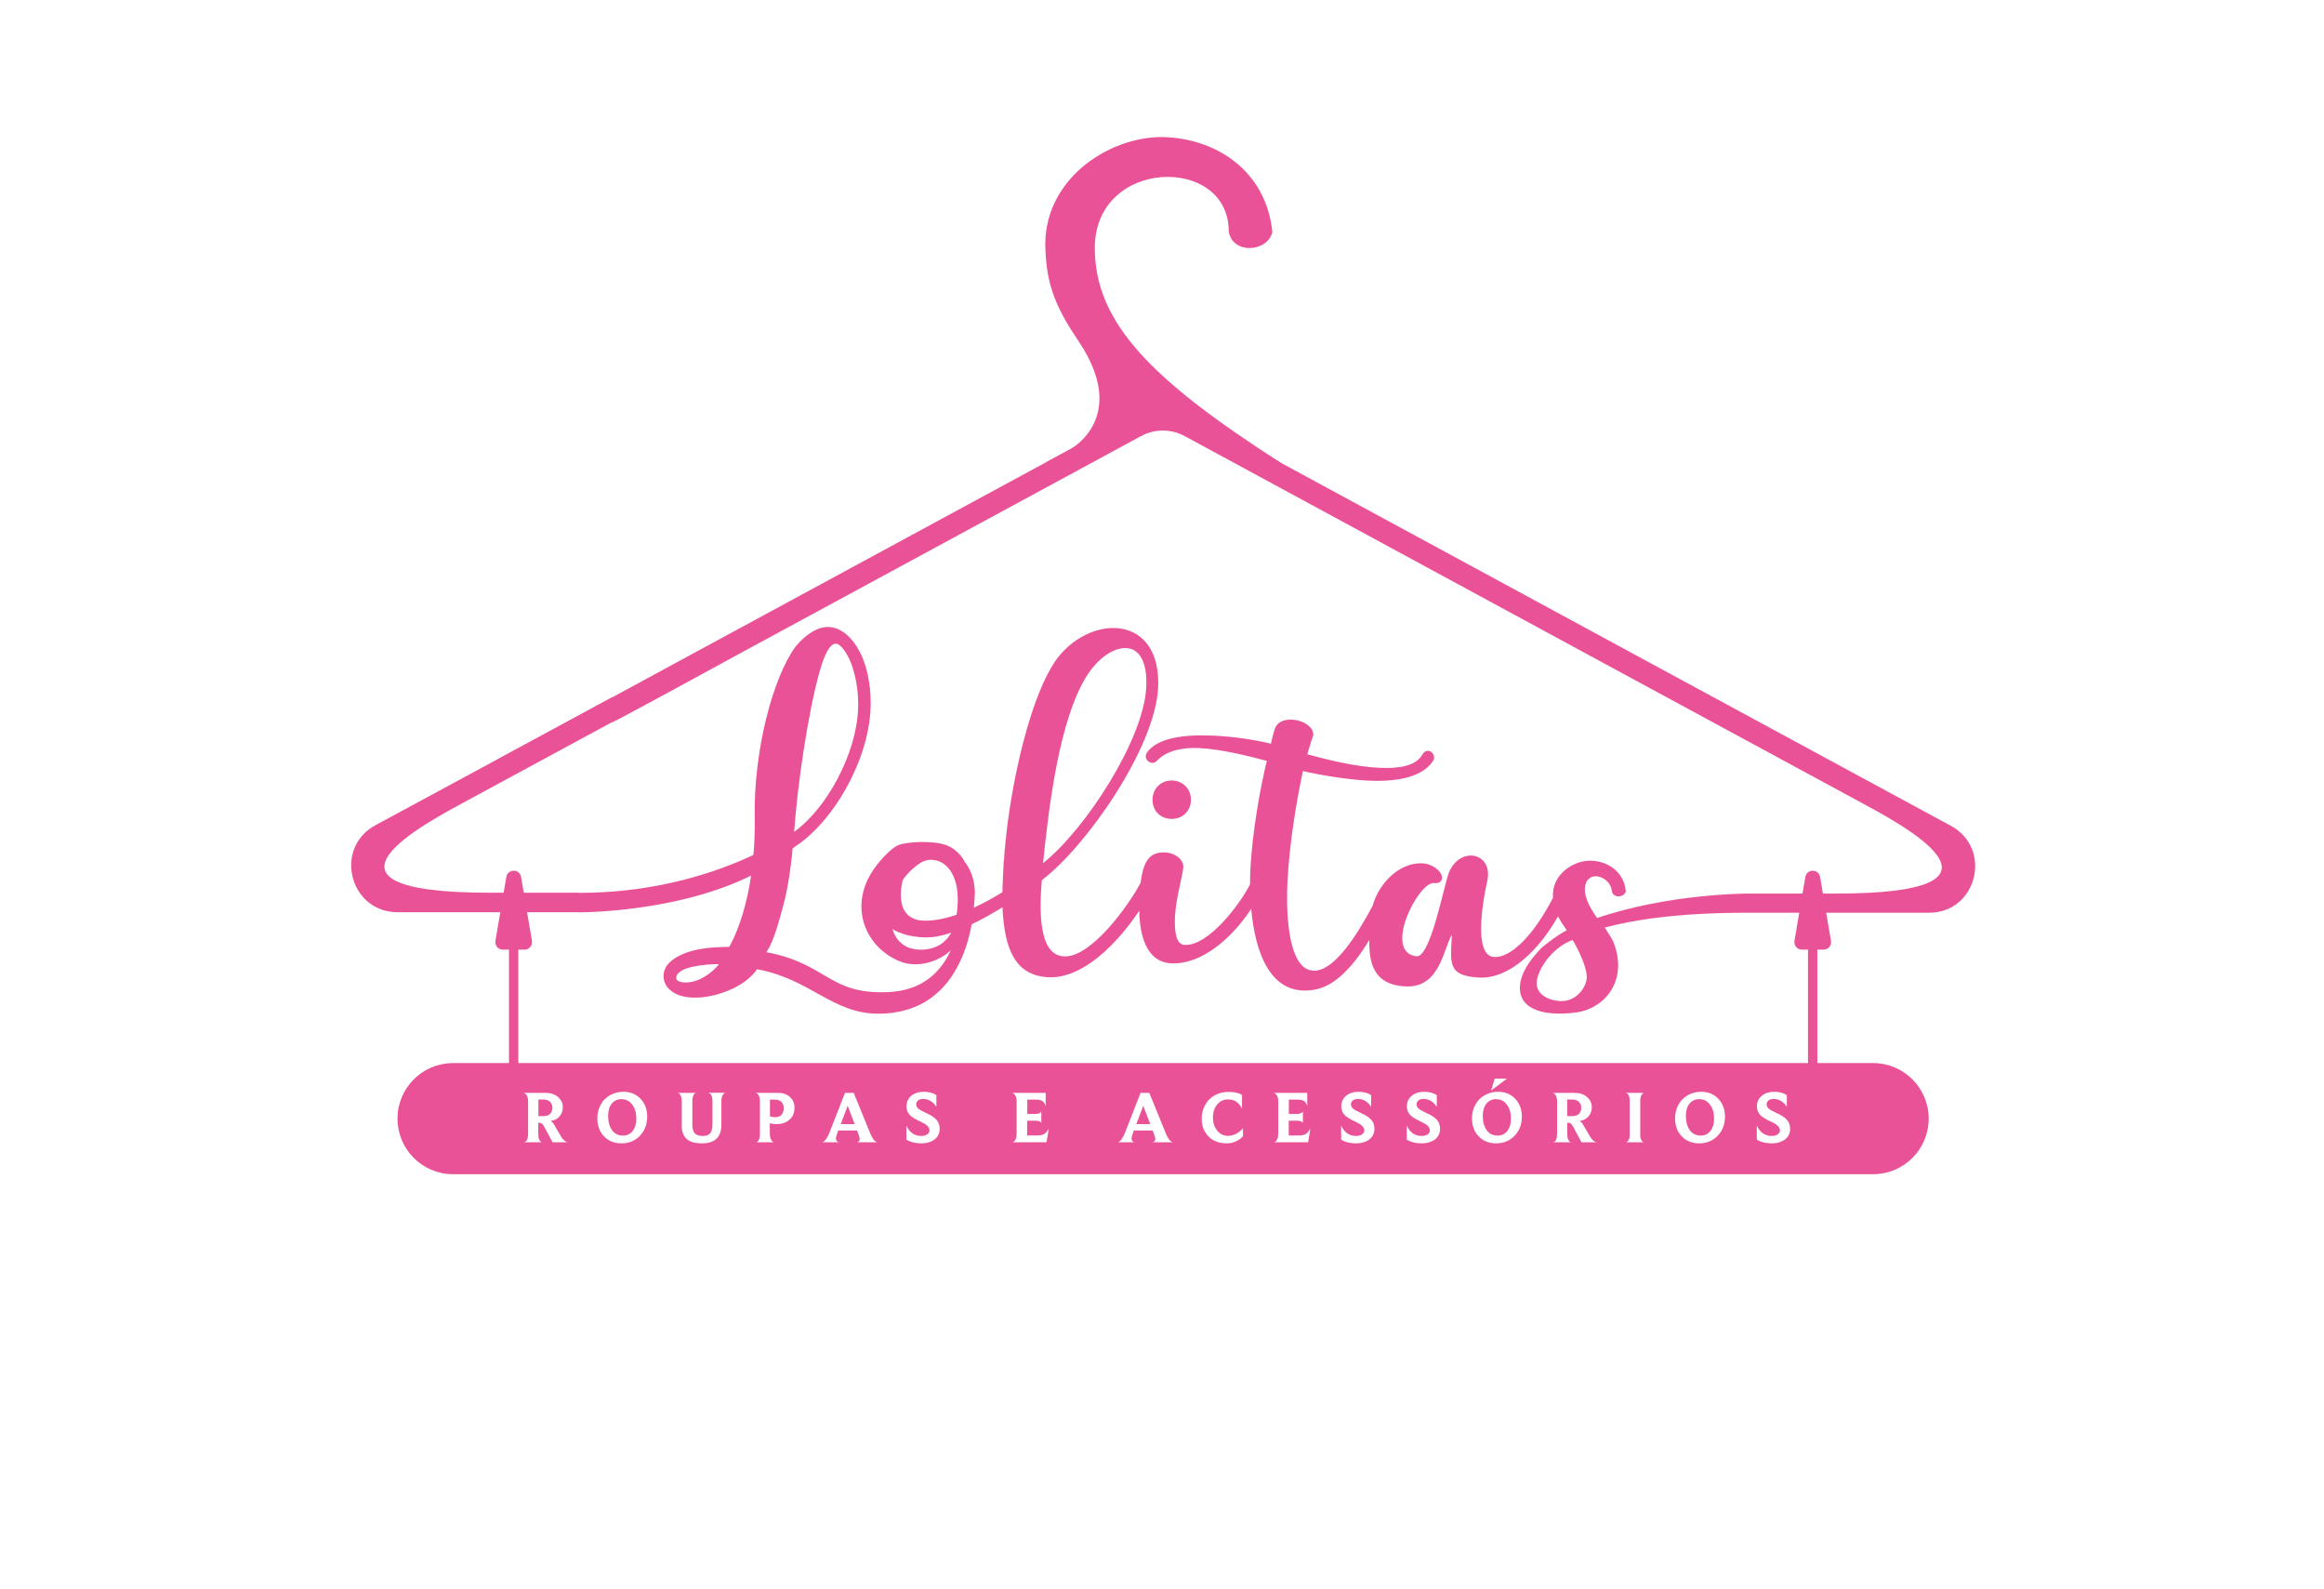
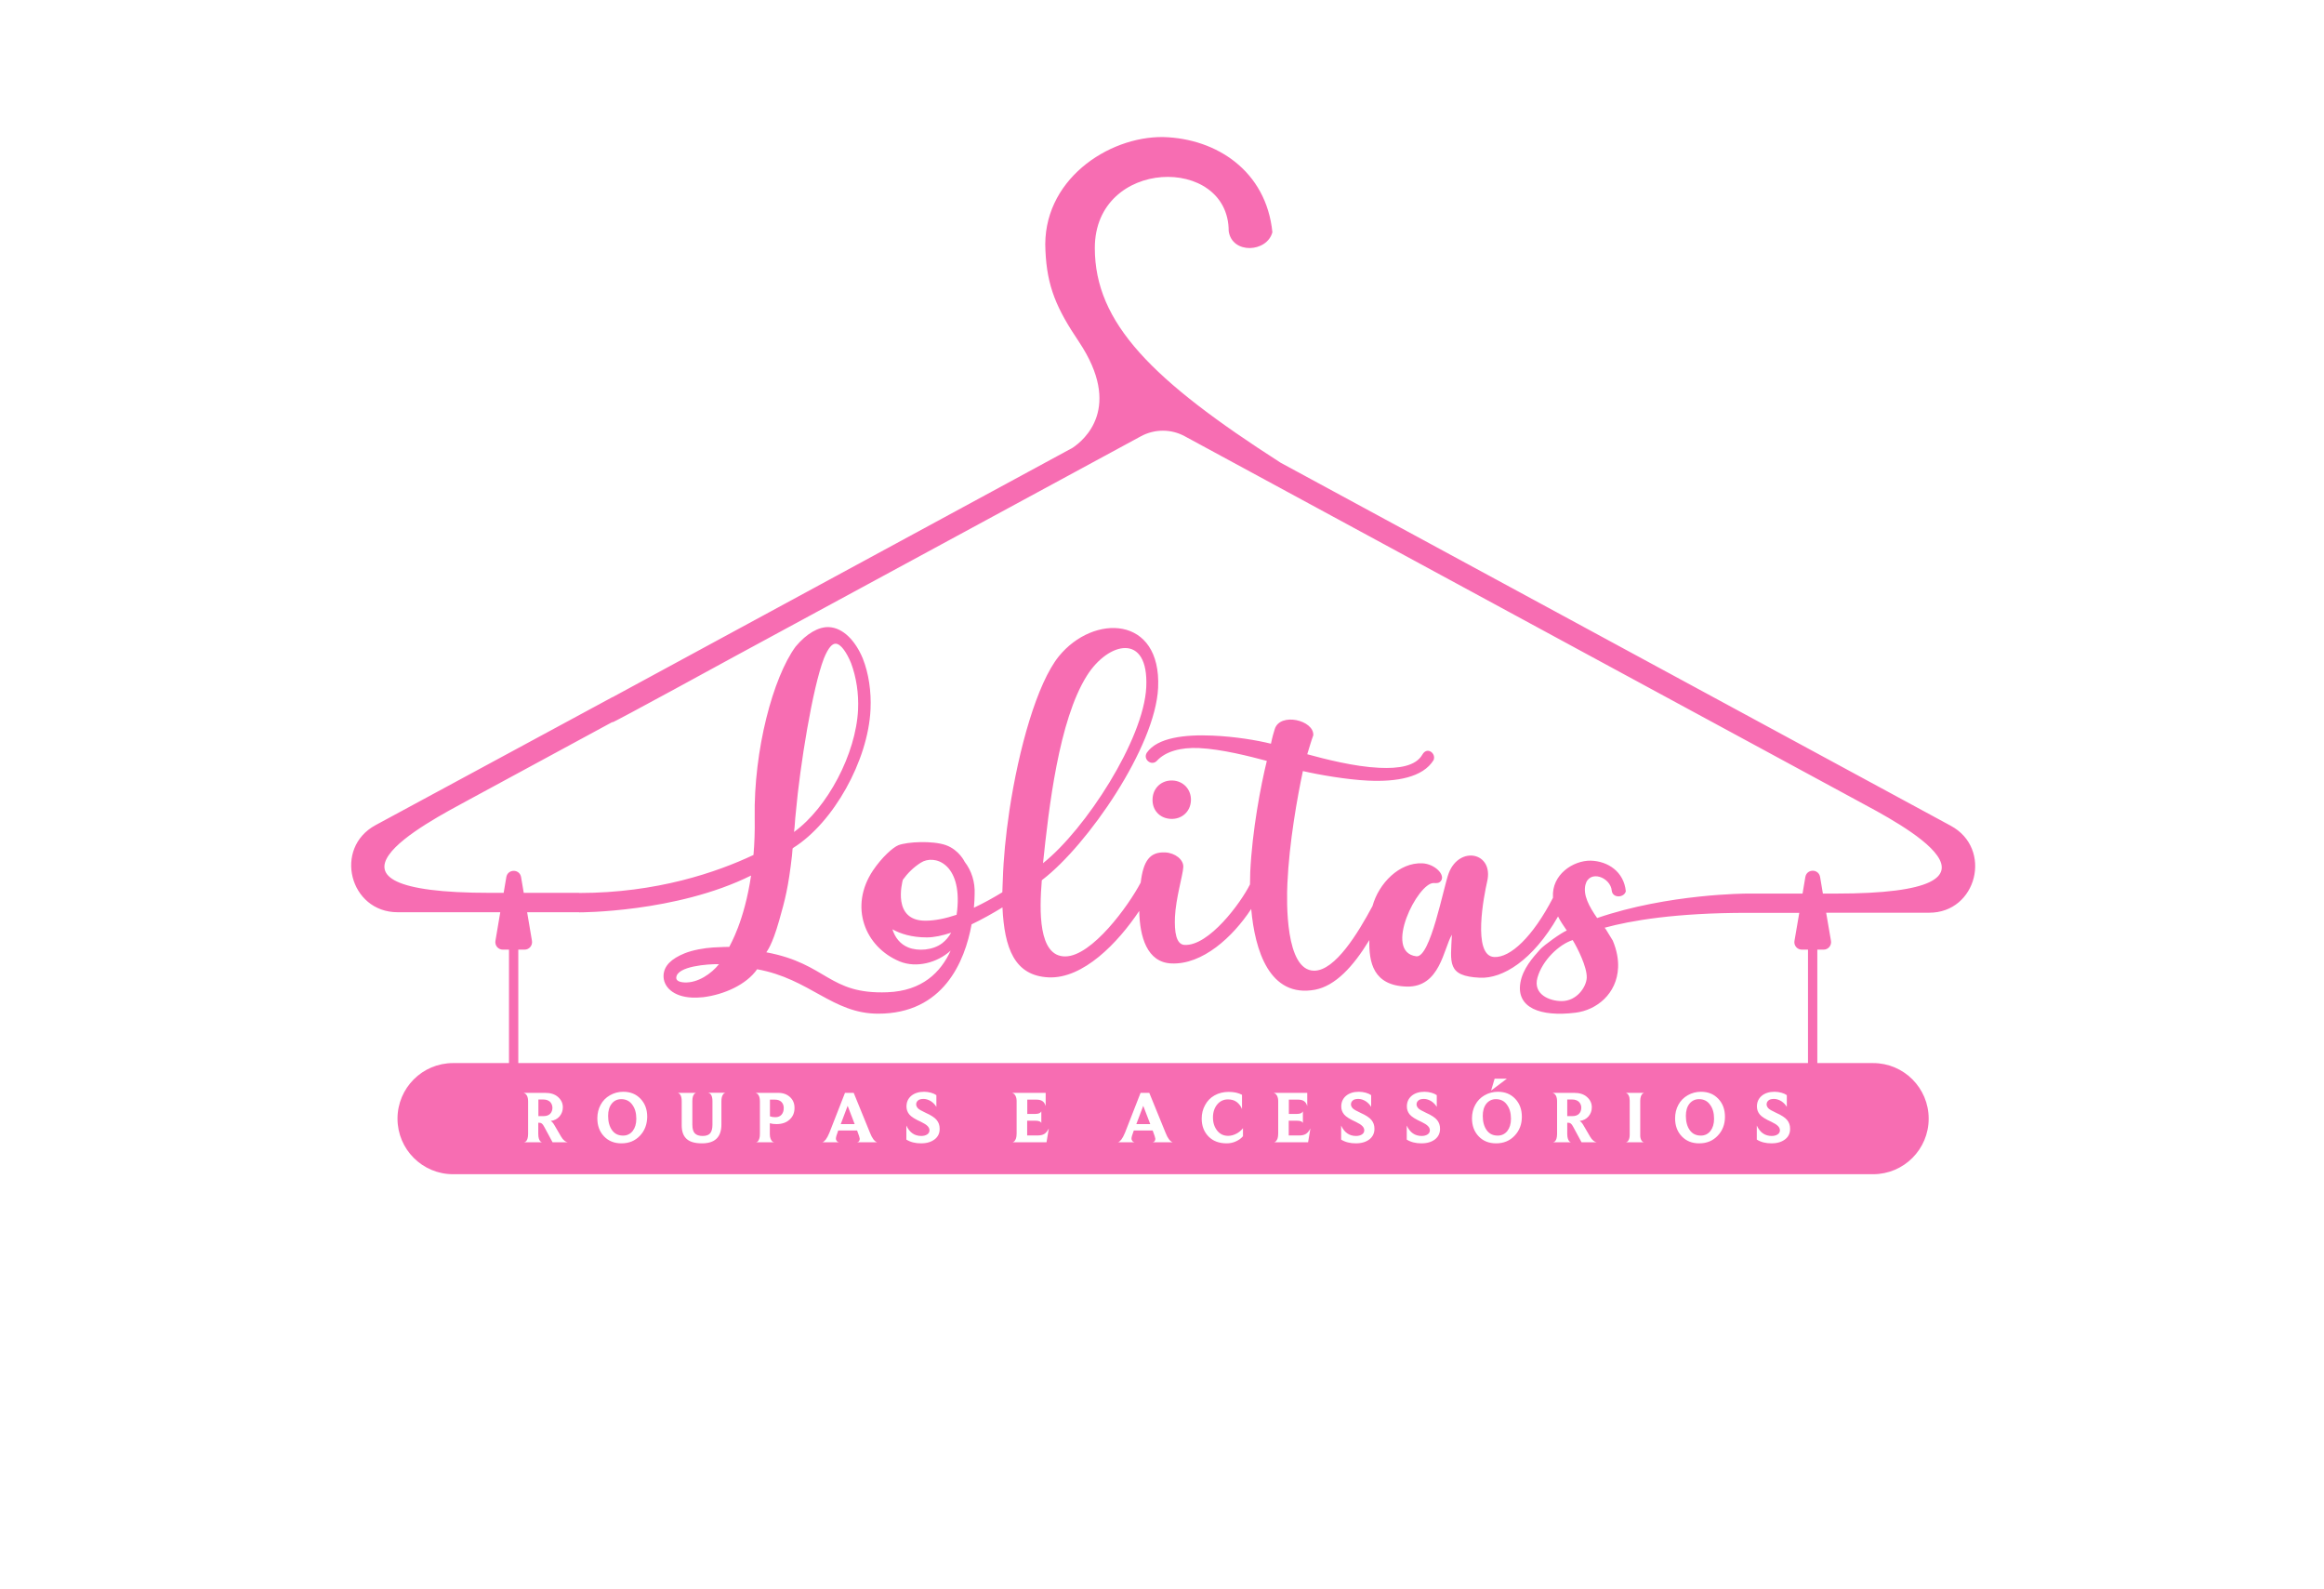
<svg xmlns="http://www.w3.org/2000/svg" version="1.1" id="Camada_1" x="0px" y="0px" viewBox="0 0 1920 1312" style="enable-background:new 0 0 1920 1312;" xml:space="preserve">
  <style type="text/css">
- 	.st0{fill:#EA5297;}
+ 	.st0{fill:#F76DB2;}
</style>
-   <g id="Lolitas_C">
-     <g>
-       <path class="st0" d="M640.2,908.3h-4.1v13.8c1.4,0.5,2.9,0.7,4.5,0.7c2.2,0,3.9-0.7,5.1-2.1c1.2-1.4,1.8-3.2,1.8-5.4    c0-2.1-0.6-3.8-1.9-5.1C644.3,908.9,642.5,908.3,640.2,908.3z" />
-       <path class="st0" d="M1304.4,910.1c-1.3-1.2-3.1-1.9-5.4-1.9h-4.2v13.7h4.3c2.3,0,4.1-0.6,5.4-1.9c1.3-1.3,1.9-3,1.9-5.1    C1306.4,913,1305.7,911.4,1304.4,910.1z" />
-       <polygon class="st0" points="694.6,928.5 706.1,928.5 700.3,913.4   " />
-       <path class="st0" d="M1235.9,907.9c-3.2,0-5.8,1.2-7.9,3.7c-2,2.5-3,5.9-3,10.1c0,4.9,1.1,8.9,3.3,11.9c2.2,3,5.2,4.4,9.1,4.4    c3.2,0,5.9-1.3,7.9-3.8c2-2.6,3-5.9,3-10.1c0-4.8-1.1-8.7-3.4-11.7C1242.8,909.4,1239.7,907.9,1235.9,907.9z" />
-       <path class="st0" d="M454.4,910.1c-1.3-1.2-3.1-1.9-5.4-1.9h-4.2v13.7h4.3c2.3,0,4.1-0.6,5.4-1.9c1.3-1.3,1.9-3,1.9-5.1    C456.3,913,455.7,911.4,454.4,910.1z" />
-       <polygon class="st0" points="938.8,928.5 950.3,928.5 944.5,913.4   " />
-       <path class="st0" d="M1547.5,878.1H374.3c-25.4,0-45.9,20.6-45.9,45.9l0,0c0,25.4,20.6,45.9,45.9,45.9h1173.2    c25.4,0,45.9-20.6,45.9-45.9l0,0C1593.4,898.7,1572.9,878.1,1547.5,878.1z M1234.8,891h10.1l-13,9.8L1234.8,891z M456.5,943.5    l-6.8-12.6c-0.7-1.4-1.4-2.3-2-2.8s-1.3-0.7-2.1-0.7h-0.9v9.3c0,1.6,0.2,2.8,0.5,3.8s0.7,1.7,1.2,2.2s0.9,0.7,1.4,0.8H433    c0.5-0.1,1.1-0.4,1.6-0.8c0.5-0.5,0.9-1.2,1.2-2.2c0.3-1,0.5-2.3,0.5-3.8v-26.9c0-3.9-1.2-6.3-3.7-7.1h17.9    c4.4,0,7.9,1.1,10.5,3.4c2.6,2.3,4,5.1,4,8.5c0,2.9-0.9,5.3-2.7,7.5c-1.8,2.1-4.2,3.4-7.3,3.8c1.1,0.7,2.1,1.8,3.1,3.6l5.5,9.4    c0.8,1.4,1.7,2.5,2.7,3.3s1.9,1.2,2.7,1.3H456.5z M528.7,938.1c-4,4.2-9,6.3-15.3,6.3c-5.9,0-10.7-1.9-14.4-5.8    c-3.7-3.9-5.5-8.8-5.5-14.9c0-4,0.9-7.8,2.7-11.1c1.8-3.4,4.4-6,7.7-7.9c3.3-1.9,7-2.9,11-2.9c5.9,0,10.6,1.9,14.3,5.8    c3.7,3.9,5.5,8.8,5.5,14.9C534.6,928.7,532.7,933.9,528.7,938.1z M596.9,904.8c-0.6,1.2-0.9,2.8-0.9,4.8v19.2    c0,10.4-5.3,15.6-16,15.6c-5.9,0-10.1-1.2-12.8-3.7s-4-6.2-4-11.2v-19.9c0-4-1.1-6.2-3.2-6.9h15.1c-0.5,0.1-1,0.4-1.4,0.8    c-0.5,0.5-0.9,1.2-1.2,2.1c-0.3,1-0.5,2.2-0.5,3.7V929c0,3.4,0.7,5.8,2.1,7.2c1.4,1.4,3.5,2.1,6.4,2.1c3,0,5.1-0.8,6.3-2.3    c1.2-1.6,1.8-3.9,1.8-7v-19.5c0-4-1.2-6.4-3.6-6.9h14.4C598.4,902.8,597.5,903.5,596.9,904.8z M652.3,924.8    c-2.7,2.5-6.3,3.7-10.8,3.7c-2,0-3.8-0.2-5.5-0.7v8.9c0,1.6,0.2,2.8,0.6,3.8c0.4,1,0.8,1.7,1.3,2.2s1.1,0.7,1.7,0.8h-15    c1-0.1,1.8-0.8,2.3-2c0.6-1.2,0.9-2.8,0.9-4.8v-27c0-1.9-0.3-3.5-0.9-4.7c-0.6-1.2-1.5-2-2.7-2.3H643c4,0,7.2,1.2,9.7,3.5    s3.7,5.3,3.7,8.9C656.4,919.1,655.1,922.3,652.3,924.8z M708.1,943.5c0.7-0.1,1.2-0.4,1.6-0.9c0.4-0.5,0.6-1.2,0.6-2    c0-0.6-0.7-2.9-2.2-6.8h-15.6c-1.3,3.5-1.9,5.6-1.9,6.5c0,1,0.3,1.7,0.8,2.3c0.5,0.5,1.1,0.8,1.7,0.9h-13.7    c0.8-0.1,1.7-0.9,2.8-2.2c1-1.3,2-3.2,3-5.6l12.9-33h7.2l13.5,33.1c1.7,4.4,3.7,7,5.8,7.7H708.1z M772.3,941    c-2.8,2.2-6.5,3.4-11.4,3.4c-4.7,0-8.7-1-12.1-3.1v-11.6c2.6,5.7,6.7,8.6,12.3,8.6c1.9,0,3.5-0.4,4.8-1.2s2-2,2-3.4    c0-1.3-0.5-2.5-1.6-3.6s-2.8-2.2-5.3-3.4c-4.9-2.2-8.1-4.2-9.7-6.1c-1.6-1.9-2.4-4.1-2.4-6.6c0-3.7,1.3-6.6,4-8.9    c2.7-2.2,6.2-3.3,10.6-3.3c2,0,3.8,0.3,5.7,0.8c1.8,0.5,3.3,1.2,4.4,2v9.7c-1.1-1.9-2.6-3.4-4.5-4.7c-2-1.2-4-1.9-6.1-1.9    c-2,0-3.6,0.4-4.6,1.3c-1,0.9-1.5,1.9-1.5,3.2c0,1.1,0.5,2.2,1.4,3.2s3.1,2.2,6.5,3.8c4.5,2,7.5,4,9.1,6s2.4,4.3,2.4,7    C776.4,935.8,775.1,938.8,772.3,941z M864.6,943.5h-28c0.5-0.1,1-0.4,1.5-0.9s0.9-1.3,1.3-2.3c0.3-1,0.5-2.4,0.5-4.1v-26.6    c0-1.8-0.3-3.3-1-4.6c-0.7-1.2-1.6-2-2.8-2.3h27.8v10.9c-0.6-2-1.5-3.3-2.7-4.1s-2.8-1.2-4.8-1.2h-7.7v11.8h6.7    c2.6,0,4.2-0.7,4.9-2.1v9.7c-0.1-0.5-0.5-1-1.3-1.4s-2-0.6-3.5-0.6h-6.9v12.2h8.3c2.6,0,4.5-0.4,5.9-1.3c1.3-0.8,2.6-2.3,3.7-4.5    L864.6,943.5z M952.3,943.5c0.7-0.1,1.2-0.4,1.6-0.9c0.4-0.5,0.6-1.2,0.6-2c0-0.6-0.7-2.9-2.2-6.8h-15.6c-1.3,3.5-1.9,5.6-1.9,6.5    c0,1,0.3,1.7,0.8,2.3c0.5,0.5,1.1,0.8,1.7,0.9h-13.7c0.8-0.1,1.7-0.9,2.8-2.2c1-1.3,2-3.2,3-5.6l12.9-33h7.2l13.5,33.1    c1.7,4.4,3.7,7,5.8,7.7H952.3z M1026.7,938.7c-1.4,1.7-3.3,3-5.7,4.1s-4.9,1.6-7.6,1.6c-6.3,0-11.3-1.9-15-5.7s-5.6-8.7-5.6-14.7    c0-4.1,0.9-7.8,2.8-11.2c1.8-3.4,4.4-6.1,7.8-8s7.3-2.9,11.7-2.9s8,0.8,11,2.4v11.8c-0.9-2.4-2.4-4.3-4.3-5.8    c-2-1.5-4.4-2.2-7.3-2.2c-3.6,0-6.6,1.4-8.9,4.2c-2.3,2.8-3.5,6.4-3.5,10.7c0,4.4,1.2,8,3.5,10.9s5.3,4.3,9.1,4.3    c2.2,0,4.4-0.6,6.6-1.7c2.2-1.1,4.1-2.7,5.6-4.6v6.8H1026.7z M1080.7,943.5h-28c0.5-0.1,1-0.4,1.5-0.9s0.9-1.3,1.3-2.3    c0.3-1,0.5-2.4,0.5-4.1v-26.6c0-1.8-0.3-3.3-1-4.6c-0.7-1.2-1.6-2-2.8-2.3h27.8v10.9c-0.6-2-1.5-3.3-2.7-4.1s-2.8-1.2-4.8-1.2    h-7.7v11.8h6.7c2.6,0,4.2-0.7,4.9-2.1v9.7c-0.1-0.5-0.5-1-1.3-1.4s-2-0.6-3.5-0.6h-6.9v12.2h8.3c2.6,0,4.5-0.4,5.9-1.3    c1.3-0.8,2.6-2.3,3.7-4.5L1080.7,943.5z M1131.5,941c-2.8,2.2-6.5,3.4-11.4,3.4c-4.7,0-8.7-1-12.1-3.1v-11.6    c2.6,5.7,6.7,8.6,12.3,8.6c1.9,0,3.5-0.4,4.8-1.2s2-2,2-3.4c0-1.3-0.5-2.5-1.6-3.6s-2.8-2.2-5.3-3.4c-4.9-2.2-8.1-4.2-9.7-6.1    c-1.6-1.9-2.4-4.1-2.4-6.6c0-3.7,1.3-6.6,4-8.9c2.7-2.2,6.2-3.3,10.6-3.3c2,0,3.8,0.3,5.7,0.8c1.8,0.5,3.3,1.2,4.4,2v9.7    c-1.1-1.9-2.6-3.4-4.5-4.7c-2-1.2-4-1.9-6.1-1.9c-2,0-3.6,0.4-4.6,1.3c-1,0.9-1.5,1.9-1.5,3.2c0,1.1,0.5,2.2,1.4,3.2    s3.1,2.2,6.5,3.8c4.5,2,7.5,4,9.1,6s2.4,4.3,2.4,7C1135.6,935.8,1134.2,938.8,1131.5,941z M1185.7,941c-2.8,2.2-6.5,3.4-11.4,3.4    c-4.7,0-8.7-1-12.1-3.1v-11.6c2.6,5.7,6.7,8.6,12.3,8.6c1.9,0,3.5-0.4,4.8-1.2s2-2,2-3.4c0-1.3-0.5-2.5-1.6-3.6s-2.8-2.2-5.3-3.4    c-4.9-2.2-8.1-4.2-9.7-6.1c-1.6-1.9-2.4-4.1-2.4-6.6c0-3.7,1.3-6.6,4-8.9c2.7-2.2,6.2-3.3,10.6-3.3c2,0,3.8,0.3,5.7,0.8    c1.8,0.5,3.3,1.2,4.4,2v9.7c-1.1-1.9-2.6-3.4-4.5-4.7c-2-1.2-4-1.9-6.1-1.9c-2,0-3.6,0.4-4.6,1.3c-1,0.9-1.5,1.9-1.5,3.2    c0,1.1,0.5,2.2,1.4,3.2s3.1,2.2,6.5,3.8c4.5,2,7.5,4,9.1,6s2.4,4.3,2.4,7C1189.8,935.8,1188.4,938.8,1185.7,941z M1251.3,938.1    c-4,4.2-9,6.3-15.3,6.3c-5.9,0-10.7-1.9-14.4-5.8c-3.7-3.9-5.5-8.8-5.5-14.9c0-4,0.9-7.8,2.7-11.1c1.8-3.4,4.4-6,7.7-7.9    c3.3-1.9,7-2.9,11-2.9c5.9,0,10.6,1.9,14.3,5.8c3.7,3.9,5.5,8.8,5.5,14.9C1257.3,928.7,1255.3,933.9,1251.3,938.1z M1306.6,943.5    l-6.8-12.6c-0.7-1.4-1.4-2.3-2-2.8s-1.3-0.7-2.1-0.7h-0.9v9.3c0,1.6,0.2,2.8,0.5,3.8s0.7,1.7,1.2,2.2s0.9,0.7,1.4,0.8h-14.8    c0.5-0.1,1.1-0.4,1.6-0.8c0.5-0.5,0.9-1.2,1.2-2.2c0.3-1,0.5-2.3,0.5-3.8v-26.9c0-3.9-1.2-6.3-3.7-7.1h17.9    c4.4,0,7.9,1.1,10.5,3.4c2.6,2.3,4,5.1,4,8.5c0,2.9-0.9,5.3-2.7,7.5c-1.8,2.1-4.2,3.4-7.3,3.8c1.1,0.7,2.1,1.8,3.1,3.6l5.5,9.4    c0.8,1.4,1.7,2.5,2.7,3.3s1.9,1.2,2.7,1.3H1306.6z M1355.9,941.6c0.6,1.1,1.3,1.8,2.3,1.9h-15c0.9-0.1,1.7-0.7,2.3-1.8    c0.6-1.1,0.9-2.6,0.9-4.5v-27.9c0-3.7-1.1-5.9-3.2-6.6h15.1c-0.5,0.1-1,0.4-1.5,0.9s-0.9,1.2-1.2,2.1c-0.3,1-0.5,2.2-0.5,3.6v27.9    C1355,939,1355.3,940.4,1355.9,941.6z M1419.1,938.1c-4,4.2-9,6.3-15.3,6.3c-5.9,0-10.7-1.9-14.4-5.8c-3.7-3.9-5.5-8.8-5.5-14.9    c0-4,0.9-7.8,2.7-11.1c1.8-3.4,4.4-6,7.7-7.9c3.3-1.9,7-2.9,11-2.9c5.9,0,10.6,1.9,14.3,5.8c3.7,3.9,5.5,8.8,5.5,14.9    C1425.1,928.7,1423.1,933.9,1419.1,938.1z M1474.9,941c-2.8,2.2-6.5,3.4-11.4,3.4c-4.7,0-8.7-1-12.1-3.1v-11.6    c2.6,5.7,6.7,8.6,12.3,8.6c1.9,0,3.5-0.4,4.8-1.2s2-2,2-3.4c0-1.3-0.5-2.5-1.6-3.6s-2.8-2.2-5.3-3.4c-4.9-2.2-8.1-4.2-9.7-6.1    c-1.6-1.9-2.4-4.1-2.4-6.6c0-3.7,1.3-6.6,4-8.9c2.7-2.2,6.2-3.3,10.6-3.3c2,0,3.8,0.3,5.7,0.8c1.8,0.5,3.3,1.2,4.4,2v9.7    c-1.1-1.9-2.6-3.4-4.5-4.7c-2-1.2-4-1.9-6.1-1.9c-2,0-3.6,0.4-4.6,1.3c-1,0.9-1.5,1.9-1.5,3.2c0,1.1,0.5,2.2,1.4,3.2    s3.1,2.2,6.5,3.8c4.5,2,7.5,4,9.1,6s2.4,4.3,2.4,7C1479,935.8,1477.7,938.8,1474.9,941z" />
-       <path class="st0" d="M513.3,907.9c-3.2,0-5.9,1.2-7.9,3.7s-3,5.9-3,10.1c0,4.9,1.1,8.9,3.3,11.9c2.2,3,5.2,4.4,9.1,4.4    c3.2,0,5.9-1.3,7.9-3.8c2-2.6,3-5.9,3-10.1c0-4.8-1.1-8.7-3.4-11.7C520.1,909.4,517.1,907.9,513.3,907.9z" />
-       <path class="st0" d="M1403.7,907.9c-3.2,0-5.8,1.2-7.9,3.7c-2,2.5-3,5.9-3,10.1c0,4.9,1.1,8.9,3.3,11.9c2.2,3,5.2,4.4,9.1,4.4    c3.2,0,5.9-1.3,7.9-3.8c2-2.6,3-5.9,3-10.1c0-4.8-1.1-8.7-3.4-11.7C1410.6,909.4,1407.5,907.9,1403.7,907.9z" />
-     </g>
+   <g>
+     <path class="st0" d="M640.2,908.3h-4.1v13.8c1.4,0.5,2.9,0.7,4.5,0.7c2.2,0,3.9-0.7,5.1-2.1c1.2-1.4,1.8-3.2,1.8-5.4   c0-2.1-0.6-3.8-1.9-5.1C644.3,908.9,642.5,908.3,640.2,908.3z" />
+     <path class="st0" d="M1304.4,910.1c-1.3-1.2-3.1-1.9-5.4-1.9h-4.2v13.7h4.3c2.3,0,4.1-0.6,5.4-1.9c1.3-1.3,1.9-3,1.9-5.1   C1306.4,913,1305.7,911.4,1304.4,910.1z" />
+     <polygon class="st0" points="694.6,928.5 706.1,928.5 700.3,913.4  " />
+     <path class="st0" d="M1235.9,907.9c-3.2,0-5.8,1.2-7.9,3.7c-2,2.5-3,5.9-3,10.1c0,4.9,1.1,8.9,3.3,11.9c2.2,3,5.2,4.4,9.1,4.4   c3.2,0,5.9-1.3,7.9-3.8c2-2.6,3-5.9,3-10.1c0-4.8-1.1-8.7-3.4-11.7C1242.8,909.4,1239.7,907.9,1235.9,907.9z" />
+     <path class="st0" d="M454.4,910.1c-1.3-1.2-3.1-1.9-5.4-1.9h-4.2v13.7h4.3c2.3,0,4.1-0.6,5.4-1.9c1.3-1.3,1.9-3,1.9-5.1   C456.3,913,455.7,911.4,454.4,910.1z" />
+     <polygon class="st0" points="938.8,928.5 950.3,928.5 944.5,913.4  " />
+     <path class="st0" d="M513.3,907.9c-3.2,0-5.9,1.2-7.9,3.7s-3,5.9-3,10.1c0,4.9,1.1,8.9,3.3,11.9s5.2,4.4,9.1,4.4   c3.2,0,5.9-1.3,7.9-3.8c2-2.6,3-5.9,3-10.1c0-4.8-1.1-8.7-3.4-11.7C520.1,909.4,517.1,907.9,513.3,907.9z" />
+     <path class="st0" d="M1403.7,907.9c-3.2,0-5.8,1.2-7.9,3.7c-2,2.5-3,5.9-3,10.1c0,4.9,1.1,8.9,3.3,11.9c2.2,3,5.2,4.4,9.1,4.4   c3.2,0,5.9-1.3,7.9-3.8c2-2.6,3-5.9,3-10.1c0-4.8-1.1-8.7-3.4-11.7C1410.6,909.4,1407.5,907.9,1403.7,907.9z" />
    <path class="st0" d="M967.3,676.4c9,0.4,16.2-5.9,16.6-15.1c0.4-9-6.1-16.2-15.1-16.6c-9.2-0.4-16.2,6.1-16.6,15.1   C951.7,669,958,676,967.3,676.4z" />
-     <path class="st0" d="M310.2,681.6L506,575.8v20.5l-119,64.4c-34.9,18.9-146.5,76.7,18.2,76.7h73.2c0,0,9.8,16.1,0,16.1H328.5   C288.8,753.5,275.3,700.5,310.2,681.6z" />
-     <path class="st0" d="M797.5,731.3c-4.6,2.3-2.9,4.3-2.9,4.3c0,24.4-5.1,81.8-61.4,83.9c-48.8,1.9-49.7-23.6-100.1-33   c0.4-0.8,4.6-5.1,10.6-26.2c5-17.5,7.6-27.5,10.6-53.6l0.5-6.1c33.4-20.5,62.5-72.2,64.4-114.8c0.7-14.7-1.5-29.7-6.4-42   c-6-14.5-16.2-25.4-28-25.9c-8.3-0.4-18.3,5.1-27.5,16.1c-18.7,25.5-34.7,85.6-33.8,141.3c1.1,69.9-19.8,104.3-21,106.8   c-0.3,0-7.1,0.1-13.3,0.5c-7.6,0.5-16.7,2.1-23.5,4.8c-11.1,4.5-17.1,10.3-17.5,18.2c-0.4,9.2,7.7,17.7,23.6,18.4   c2.8,0.1,5.9,0,9-0.3c17.4-2.1,36-10.5,44.7-23.1c43.7,7.9,62.2,36.7,100,36.7c73,0,79.7-79,79.7-99.6c0-1.1-0.1-2.1-0.1-3.1   C804.5,730.8,801.5,729.3,797.5,731.3z M657.5,670.9c3.4-38.3,13.8-102.9,23.2-127.1c3.7-9.1,7-12.3,9.8-12.1   c4.3,0.2,9.1,7.5,12.6,16c4.4,11.8,6.4,25.2,5.8,38.4c-1.7,36.7-25.4,81.2-52.9,101.1C656.8,681.3,656.6,678.7,657.5,670.9z    M565.6,811.5c-4.7-0.2-7-1.7-6.9-3.9c0.4-9.7,26.8-11.3,34.4-11.2h0.9C587.7,804.3,576.5,812,565.6,811.5z" />
-     <path class="st0" d="M656,687.2c0,0-67.8,50.3-177.5,50.3v16.1c0,0,115.5,0.5,176.4-52.9C688,668.6,656,687.2,656,687.2" />
-     <g>
-       <path class="st0" d="M904.5,204.8c0-74.5,110.6-76.9,110.6-13.9c2.8,19.3,31.7,17.7,36.1,0.9c-5.1-50.4-45.9-77.4-90.2-78.6    c-45.7-0.6-100.6,36-97.3,93.8c1.3,29.8,9.2,47.9,27.8,75.5c40.6,61-4.6,87.2-7.9,89l-0.2,0.1l0,0l0,0L864,382l34.8,0.1l25-27.7    h78.6l41.9,27.8l13.9,0.1C952,314.2,904.5,267,904.5,204.8z" />
-     </g>
-     <g>
-       <path class="st0" d="M828.4,730.1c0-1.2,0.1-2.4,0.1-3.6c-0.1,1.7-0.1,3.3-0.2,4.9C828.4,730.9,828.4,730.5,828.4,730.1z" />
-       <path class="st0" d="M1611.7,682.1l-259.1-140.3L1006,354l0,0c-0.9-0.6-1.8-1.1-2.7-1.7h-84.6L568.9,541.8l-158.7,86    c1.7,1.2,3.2,2.9,4.2,4.9c4.7,1.2,90.5-41.1,91.6-36.2c-0.3,1,101.3-54.6,101.3-54.6l335.2-181.6c11.4-6.2,25.1-6.2,36.4,0    l335.2,181.6l220.7,119.5c34.9,18.9,146.5,76.7-18.2,76.7h-73.2c0,0-65,0-123.9,20.2c-6.7-9.6-11.7-19-9.7-27.4    c3.2-12.9,20.9-6.4,21.8,5c0.9,6.2,10.2,5.7,11.6,0.3c-1.6-16.2-14.8-24.9-29-25.3c-14.7-0.2-32.3,11.6-31.2,30.1    c0,0.2,0,0.4,0,0.6c-16.8,32.4-35.2,49.5-48.5,48.9c-18.5-0.8-8.3-51.8-5.9-62.2c5.8-24.2-22.8-30.2-31.7-7.1    c-4.3,11.2-15.1,70.2-26.8,68.7c-27.8-3.5,1.4-61.1,14.4-60.5c2.6,0.1,4.3,0.2,5.8-1.6c4.2-4.8-4.6-14.2-15.2-14.7    c-19-0.9-36,16.5-41.2,35.3c-11.9,22.2-30.8,53.4-48.2,53.4c-23.9-0.1-22.8-57.2-22.1-72.1c1.5-33.8,8.2-71.2,12.8-92.8    c12.9,3,36.4,7.1,53.9,7.9c23.2,1.1,45.2-2.5,54.1-17c2.2-5.6-5.4-11.4-9.3-4.5c-5.4,9.5-19.5,11.7-35.6,10.9    c-20.6-0.9-45.2-7.3-59.5-11.2c2.2-7,2.8-9.6,5-15.7c0.6-12.5-27.4-19-31.8-5.2c-2.5,7.9-2.6,10.1-3.2,12.2    c-11.7-2.9-29.6-5.9-48.3-6.7c-23-1-45.6,1.7-54.2,14.1c-3.6,5.5,4,11.6,8.5,6.5c7-7.5,19.5-11,34.6-10.3    c18.9,0.9,42.1,6.9,56,10.6c-5,20.4-12.1,57.5-13.7,91.9c-0.1,3-0.2,6.4-0.2,10.1c-7.6,15.3-33.9,51-54,50    c-7.1-0.3-8.5-10.8-8-23.1c0.7-15.4,6.6-34.8,6.9-41.2c0.3-6.2-6.8-11.7-14.9-12.1c-12.8-0.6-18.1,6.9-20.3,24.9    c-10.1,19.3-40.4,60.9-62.3,61c-22.5,0.2-21.4-38.2-19.4-63c37.1-28,93.8-109.8,96.1-159c2.7-59.6-53.4-61.2-82.1-25.8    c-18,22.4-33.1,76.4-40.8,127.5v0.1c-3.4,23.8-4.8,43-5.4,56.7c0,1.2-0.1,2.4-0.1,3.6c0,0.4,0,0.8-0.1,1.2    c-0.4,11.8-0.1,18.2-0.1,18.2c1.6,33.4,9.8,56.4,38.1,57.7c28.6,1.3,57.2-28.4,74.9-54.9c0.4,21.4,6.4,42.5,26.5,43.4    c25.7,1.2,50.8-21.8,66-45c3,34,15,73.7,52.8,66.7c16.6-3.2,31.3-18.8,44.8-41c-0.4,18.3,3.1,37.6,30.8,38.4    c27.7,0.8,30.5-31.5,37.4-42.8c-1.1,23.4-4.2,34.2,23.1,35.5c18.7,0.9,43.7-14.1,64.6-50.6c1.7,3.5,4.1,7.1,7.2,11.6    c-4.2,1.6-18.9,12.1-22.1,15.7c-6,6.7-14.2,15.9-16.2,27.3c-3.6,20.7,16.2,28.5,45.4,24.9c17.6-2.1,34.4-15.7,35.3-37.3    c0.3-6.6-1-14.3-4.4-22.3l-5.7-9.3c-0.3-0.4-0.7-0.9-1-1.3c21.6-5.9,58.5-12.3,118-12.3h150.1C1633.2,754,1646.6,701,1611.7,682.1    z M897.9,558.2c17.6-28.1,51.2-36.1,49.1,9.3c-2,43.3-50.3,117.7-85.3,145.5C866.5,667.3,874.7,595.1,897.9,558.2z M1290.2,826.9    c-10.1,0-23.9-5.6-20-19.4c4.1-14.5,18-27.5,29.1-31c4,6.6,12,22.4,11.6,31.2C1310.5,815.3,1302.7,826.9,1290.2,826.9z" />
-       <path class="st0" d="M833.9,669.8C833.9,669.7,833.9,669.7,833.9,669.8c-3,20-4.9,39.6-5.4,56.7    C829.1,712.8,830.6,693.6,833.9,669.8z" />
-       <path class="st0" d="M797,711.8c0,0-4.5-9.8-15.5-13.8c-11.1-3.9-31.8-2.8-39.2,0c-4.6,1.8-13.7,10-21,20.8    c-20.1,29.9-6.8,63.4,22.1,75.3c18.4,7.5,43.5-3.2,51.2-21.8c1.3-3.3,2.5-6.7,2.5-10C809,744.7,806.9,724.5,797,711.8z     M790.8,751.8c-1.3,12.9-4.7,21.4-12.4,27.3c-7.7,5.9-20.1,6.7-28,3.5c-23.2-9.5-17.9-52.2,10.3-70    C771.8,705.4,794.8,713,790.8,751.8z" />
-     </g>
-     <path class="st0" d="M861.8,713.1c0,0-56.5,47.4-97.3,47.4c-28.7,0-18.5-34-18.5-34l-23.2,27.1c0,0,10,20.7,42.9,20.7   s90.2-43.4,95-47.2C865.5,723.2,861.8,713.1,861.8,713.1z" />
-     <path class="st0" d="M418.3,724.4l-9,52.8c-0.6,3.8,2.3,7.2,6.1,7.2h9h9c3.8,0,6.7-3.4,6.1-7.2l-9-52.8   C429.3,717.5,419.5,717.5,418.3,724.4z" />
-     <rect x="420.5" y="774.2" class="st0" width="7.7" height="107.7" />
-     <path class="st0" d="M1503.7,724.4l9,52.8c0.6,3.8-2.3,7.2-6.1,7.2h-9h-9c-3.8,0-6.7-3.4-6.1-7.2l9-52.8   C1492.7,717.5,1502.5,717.5,1503.7,724.4z" />
-     <rect x="1493.7" y="774.2" class="st0" width="7.7" height="107.7" />
+     <path class="st0" d="M1611.7,682.1l-259.1-140.3L1058,382.2C952,314.2,904.5,267,904.5,204.8c0-74.5,110.6-76.9,110.6-13.9   c2.8,19.3,31.7,17.7,36.1,0.9c-5.1-50.4-45.9-77.4-90.2-78.6c-45.7-0.6-100.6,36-97.3,93.8c1.3,29.8,9.2,47.9,27.8,75.5   c36,54.1,4.5,80.8-5.4,87.4L568.9,541.8L506,575.9v-0.1L310.2,681.6c-34.9,18.9-21.4,71.9,18.3,71.9h84.8l-4,23.7   c-0.6,3.8,2.3,7.2,6.1,7.2h5.1v93.7h-46.2c-25.4,0-45.9,20.6-45.9,45.9c0,25.4,20.6,45.9,45.9,45.9h1173.2   c25.4,0,45.9-20.6,45.9-45.9c0-25.3-20.5-45.9-45.9-45.9h-46.1v-93.7h5.2c3.8,0,6.7-3.4,6.1-7.2l-4-23.3h85.1   C1633.2,754,1646.6,701,1611.7,682.1z M456.5,943.5l-6.8-12.6c-0.7-1.4-1.4-2.3-2-2.8c-0.6-0.5-1.3-0.7-2.1-0.7h-0.9v9.3   c0,1.6,0.2,2.8,0.5,3.8s0.7,1.7,1.2,2.2s0.9,0.7,1.4,0.8H433c0.5-0.1,1.1-0.4,1.6-0.8c0.5-0.5,0.9-1.2,1.2-2.2   c0.3-1,0.5-2.3,0.5-3.8v-26.9c0-3.9-1.2-6.3-3.7-7.1h17.9c4.4,0,7.9,1.1,10.5,3.4c2.6,2.3,4,5.1,4,8.5c0,2.9-0.9,5.3-2.7,7.5   c-1.8,2.1-4.2,3.4-7.3,3.8c1.1,0.7,2.1,1.8,3.1,3.6l5.5,9.4c0.8,1.4,1.7,2.5,2.7,3.3s1.9,1.2,2.7,1.3H456.5z M528.7,938.1   c-4,4.2-9,6.3-15.3,6.3c-5.9,0-10.7-1.9-14.4-5.8c-3.7-3.9-5.5-8.8-5.5-14.9c0-4,0.9-7.8,2.7-11.1c1.8-3.4,4.4-6,7.7-7.9   c3.3-1.9,7-2.9,11-2.9c5.9,0,10.6,1.9,14.3,5.8c3.7,3.9,5.5,8.8,5.5,14.9C534.6,928.7,532.7,933.9,528.7,938.1z M596.9,904.8   c-0.6,1.2-0.9,2.8-0.9,4.8v19.2c0,10.4-5.3,15.6-16,15.6c-5.9,0-10.1-1.2-12.8-3.7s-4-6.2-4-11.2v-19.9c0-4-1.1-6.2-3.2-6.9h15.1   c-0.5,0.1-1,0.4-1.4,0.8c-0.5,0.5-0.9,1.2-1.2,2.1c-0.3,1-0.5,2.2-0.5,3.7V929c0,3.4,0.7,5.8,2.1,7.2c1.4,1.4,3.5,2.1,6.4,2.1   c3,0,5.1-0.8,6.3-2.3c1.2-1.6,1.8-3.9,1.8-7v-19.5c0-4-1.2-6.4-3.6-6.9h14.4C598.4,902.8,597.5,903.5,596.9,904.8z M652.3,924.8   c-2.7,2.5-6.3,3.7-10.8,3.7c-2,0-3.8-0.2-5.5-0.7v8.9c0,1.6,0.2,2.8,0.6,3.8c0.4,1,0.8,1.7,1.3,2.2s1.1,0.7,1.7,0.8h-15   c1-0.1,1.8-0.8,2.3-2c0.6-1.2,0.9-2.8,0.9-4.8v-27c0-1.9-0.3-3.5-0.9-4.7c-0.6-1.2-1.5-2-2.7-2.3H643c4,0,7.2,1.2,9.7,3.5   s3.7,5.3,3.7,8.9C656.4,919.1,655.1,922.3,652.3,924.8z M708.1,943.5c0.7-0.1,1.2-0.4,1.6-0.9c0.4-0.5,0.6-1.2,0.6-2   c0-0.6-0.7-2.9-2.2-6.8h-15.6c-1.3,3.5-1.9,5.6-1.9,6.5c0,1,0.3,1.7,0.8,2.3c0.5,0.5,1.1,0.8,1.7,0.9h-13.7   c0.8-0.1,1.7-0.9,2.8-2.2c1-1.3,2-3.2,3-5.6l12.9-33h7.2l13.5,33.1c1.7,4.4,3.7,7,5.8,7.7H708.1z M772.3,941   c-2.8,2.2-6.5,3.4-11.4,3.4c-4.7,0-8.7-1-12.1-3.1v-11.6c2.6,5.7,6.7,8.6,12.3,8.6c1.9,0,3.5-0.4,4.8-1.2s2-2,2-3.4   c0-1.3-0.5-2.5-1.6-3.6s-2.8-2.2-5.3-3.4c-4.9-2.2-8.1-4.2-9.7-6.1c-1.6-1.9-2.4-4.1-2.4-6.6c0-3.7,1.3-6.6,4-8.9   c2.7-2.2,6.2-3.3,10.6-3.3c2,0,3.8,0.3,5.7,0.8c1.8,0.5,3.3,1.2,4.4,2v9.7c-1.1-1.9-2.6-3.4-4.5-4.7c-2-1.2-4-1.9-6.1-1.9   c-2,0-3.6,0.4-4.6,1.3c-1,0.9-1.5,1.9-1.5,3.2c0,1.1,0.5,2.2,1.4,3.2s3.1,2.2,6.5,3.8c4.5,2,7.5,4,9.1,6s2.4,4.3,2.4,7   C776.4,935.8,775.1,938.8,772.3,941z M864.6,943.5h-28c0.5-0.1,1-0.4,1.5-0.9s0.9-1.3,1.3-2.3c0.3-1,0.5-2.4,0.5-4.1v-26.6   c0-1.8-0.3-3.3-1-4.6c-0.7-1.2-1.6-2-2.8-2.3h27.8v10.9c-0.6-2-1.5-3.3-2.7-4.1s-2.8-1.2-4.8-1.2h-7.7v11.8h6.7   c2.6,0,4.2-0.7,4.9-2.1v9.7c-0.1-0.5-0.5-1-1.3-1.4s-2-0.6-3.5-0.6h-6.9v12.2h8.3c2.6,0,4.5-0.4,5.9-1.3c1.3-0.8,2.6-2.3,3.7-4.5   L864.6,943.5z M952.3,943.5c0.7-0.1,1.2-0.4,1.6-0.9c0.4-0.5,0.6-1.2,0.6-2c0-0.6-0.7-2.9-2.2-6.8h-15.6c-1.3,3.5-1.9,5.6-1.9,6.5   c0,1,0.3,1.7,0.8,2.3c0.5,0.5,1.1,0.8,1.7,0.9h-13.7c0.8-0.1,1.7-0.9,2.8-2.2c1-1.3,2-3.2,3-5.6l12.9-33h7.2l13.5,33.1   c1.7,4.4,3.7,7,5.8,7.7H952.3z M1026.9,938.7h-0.2v0c-1.4,1.7-3.3,3-5.7,4.1s-4.9,1.6-7.6,1.6c-6.3,0-11.3-1.9-15-5.7   s-5.6-8.7-5.6-14.7c0-4.1,0.9-7.8,2.8-11.2c1.8-3.4,4.4-6.1,7.8-8s7.3-2.9,11.7-2.9s8,0.8,11,2.4v11.8c-0.9-2.4-2.4-4.3-4.3-5.8   c-2-1.5-4.4-2.2-7.3-2.2c-3.6,0-6.6,1.4-8.9,4.2c-2.3,2.8-3.5,6.4-3.5,10.7c0,4.4,1.2,8,3.5,10.9s5.3,4.3,9.1,4.3   c2.2,0,4.4-0.6,6.6-1.7c2.2-1.1,4.1-2.7,5.6-4.6V938.7z M1080.7,943.5h-28c0.5-0.1,1-0.4,1.5-0.9s0.9-1.3,1.3-2.3   c0.3-1,0.5-2.4,0.5-4.1v-26.6c0-1.8-0.3-3.3-1-4.6c-0.7-1.2-1.6-2-2.8-2.3h27.8v10.9c-0.6-2-1.5-3.3-2.7-4.1s-2.8-1.2-4.8-1.2h-7.7   v11.8h6.7c2.6,0,4.2-0.7,4.9-2.1v9.7c-0.1-0.5-0.5-1-1.3-1.4s-2-0.6-3.5-0.6h-6.9v12.2h8.3c2.6,0,4.5-0.4,5.9-1.3   c1.3-0.8,2.6-2.3,3.7-4.5L1080.7,943.5z M1131.5,941c-2.8,2.2-6.5,3.4-11.4,3.4c-4.7,0-8.7-1-12.1-3.1v-11.6   c2.6,5.7,6.7,8.6,12.3,8.6c1.9,0,3.5-0.4,4.8-1.2s2-2,2-3.4c0-1.3-0.5-2.5-1.6-3.6s-2.8-2.2-5.3-3.4c-4.9-2.2-8.1-4.2-9.7-6.1   c-1.6-1.9-2.4-4.1-2.4-6.6c0-3.7,1.3-6.6,4-8.9c2.7-2.2,6.2-3.3,10.6-3.3c2,0,3.8,0.3,5.7,0.8c1.8,0.5,3.3,1.2,4.4,2v9.7   c-1.1-1.9-2.6-3.4-4.5-4.7c-2-1.2-4-1.9-6.1-1.9c-2,0-3.6,0.4-4.6,1.3c-1,0.9-1.5,1.9-1.5,3.2c0,1.1,0.5,2.2,1.4,3.2   s3.1,2.2,6.5,3.8c4.5,2,7.5,4,9.1,6s2.4,4.3,2.4,7C1135.6,935.8,1134.2,938.8,1131.5,941z M1185.7,941c-2.8,2.2-6.5,3.4-11.4,3.4   c-4.7,0-8.7-1-12.1-3.1v-11.6c2.6,5.7,6.7,8.6,12.3,8.6c1.9,0,3.5-0.4,4.8-1.2s2-2,2-3.4c0-1.3-0.5-2.5-1.6-3.6s-2.8-2.2-5.3-3.4   c-4.9-2.2-8.1-4.2-9.7-6.1c-1.6-1.9-2.4-4.1-2.4-6.6c0-3.7,1.3-6.6,4-8.9c2.7-2.2,6.2-3.3,10.6-3.3c2,0,3.8,0.3,5.7,0.8   c1.8,0.5,3.3,1.2,4.4,2v9.7c-1.1-1.9-2.6-3.4-4.5-4.7c-2-1.2-4-1.9-6.1-1.9c-2,0-3.6,0.4-4.6,1.3c-1,0.9-1.5,1.9-1.5,3.2   c0,1.1,0.5,2.2,1.4,3.2s3.1,2.2,6.5,3.8c4.5,2,7.5,4,9.1,6s2.4,4.3,2.4,7C1189.8,935.8,1188.4,938.8,1185.7,941z M1251.3,938.1   c-4,4.2-9,6.3-15.3,6.3c-5.9,0-10.7-1.9-14.4-5.8c-3.7-3.9-5.5-8.8-5.5-14.9c0-4,0.9-7.8,2.7-11.1c1.8-3.4,4.4-6,7.7-7.9   c3.3-1.9,7-2.9,11-2.9c5.9,0,10.6,1.9,14.3,5.8c3.7,3.9,5.5,8.8,5.5,14.9C1257.3,928.7,1255.3,933.9,1251.3,938.1z M1231.9,900.8   l2.9-9.8h10.1L1231.9,900.8z M1306.6,943.5l-6.8-12.6c-0.7-1.4-1.4-2.3-2-2.8s-1.3-0.7-2.1-0.7h-0.9v9.3c0,1.6,0.2,2.8,0.5,3.8   s0.7,1.7,1.2,2.2s0.9,0.7,1.4,0.8h-14.8c0.5-0.1,1.1-0.4,1.6-0.8c0.5-0.5,0.9-1.2,1.2-2.2c0.3-1,0.5-2.3,0.5-3.8v-26.9   c0-3.9-1.2-6.3-3.7-7.1h17.9c4.4,0,7.9,1.1,10.5,3.4c2.6,2.3,4,5.1,4,8.5c0,2.9-0.9,5.3-2.7,7.5c-1.8,2.1-4.2,3.4-7.3,3.8   c1.1,0.7,2.1,1.8,3.1,3.6l5.5,9.4c0.8,1.4,1.7,2.5,2.7,3.3s1.9,1.2,2.7,1.3H1306.6z M1355.9,941.6c0.6,1.1,1.3,1.8,2.3,1.9h-15   c0.9-0.1,1.7-0.7,2.3-1.8c0.6-1.1,0.9-2.6,0.9-4.5v-27.9c0-3.7-1.1-5.9-3.2-6.6h15.1c-0.5,0.1-1,0.4-1.5,0.9s-0.9,1.2-1.2,2.1   c-0.3,1-0.5,2.2-0.5,3.6v27.9C1355,939,1355.3,940.4,1355.9,941.6z M1419.1,938.1c-4,4.2-9,6.3-15.3,6.3c-5.9,0-10.7-1.9-14.4-5.8   c-3.7-3.9-5.5-8.8-5.5-14.9c0-4,0.9-7.8,2.7-11.1c1.8-3.4,4.4-6,7.7-7.9c3.3-1.9,7-2.9,11-2.9c5.9,0,10.6,1.9,14.3,5.8   c3.7,3.9,5.5,8.8,5.5,14.9C1425.1,928.7,1423.1,933.9,1419.1,938.1z M1474.9,941c-2.8,2.2-6.5,3.4-11.4,3.4c-4.7,0-8.7-1-12.1-3.1   v-11.6c2.6,5.7,6.7,8.6,12.3,8.6c1.9,0,3.5-0.4,4.8-1.2s2-2,2-3.4c0-1.3-0.5-2.5-1.6-3.6s-2.8-2.2-5.3-3.4   c-4.9-2.2-8.1-4.2-9.7-6.1c-1.6-1.9-2.4-4.1-2.4-6.6c0-3.7,1.3-6.6,4-8.9c2.7-2.2,6.2-3.3,10.6-3.3c2,0,3.8,0.3,5.7,0.8   c1.8,0.5,3.3,1.2,4.4,2v9.7c-1.1-1.9-2.6-3.4-4.5-4.7c-2-1.2-4-1.9-6.1-1.9c-2,0-3.6,0.4-4.6,1.3c-1,0.9-1.5,1.9-1.5,3.2   c0,1.1,0.5,2.2,1.4,3.2s3.1,2.2,6.5,3.8c4.5,2,7.5,4,9.1,6s2.4,4.3,2.4,7C1479,935.8,1477.7,938.8,1474.9,941z M1488.6,784.4h5.1   v93.7H428.2v-93.7h5.2c3.8,0,6.7-3.4,6.1-7.2l-4-23.7h42.9c0,0,0.1,0,0.1,0v0.1c0,0,80.1,0.3,142-30.4c-5.6,37.9-17.2,57-18,58.9   c-0.3,0-7.1,0.1-13.3,0.5c-7.6,0.5-16.7,2.1-23.5,4.8c-11.1,4.5-17.1,10.3-17.5,18.2c-0.4,9.2,7.7,17.7,23.6,18.4   c2.8,0.1,5.9,0,9-0.3c17.4-2.1,36-10.5,44.7-23.1c43.7,7.9,62.2,36.7,100,36.7c53.9,0,71.6-43,77.2-73.8c8.8-4.2,17.5-9.1,25.5-14   c0,0.1,0,0.1,0,0.1c1.6,33.4,9.8,56.4,38.1,57.7c28.6,1.3,57.2-28.4,74.9-54.9c0.4,21.4,6.4,42.5,26.5,43.4   c25.7,1.2,50.8-21.8,66-45c3,34,15,73.7,52.8,66.7c16.6-3.2,31.3-18.8,44.8-41c-0.4,18.3,3.1,37.6,30.8,38.4   c27.7,0.8,30.5-31.5,37.4-42.8c-1.1,23.4-4.2,34.2,23.1,35.5c18.7,0.9,43.7-14.1,64.6-50.6c1.7,3.5,4.1,7.1,7.2,11.6   c-4.2,1.6-18.9,12.1-22.1,15.7c-6,6.7-14.2,15.9-16.2,27.3c-3.6,20.7,16.2,28.5,45.4,24.9c17.6-2.1,34.4-15.7,35.3-37.3   c0.3-6.6-1-14.3-4.4-22.3l-5.7-9.3c-0.3-0.4-0.7-0.9-1-1.3c21.6-5.9,58.5-12.3,118-12.3h42.8l-4,23.3   C1481.9,781,1484.8,784.4,1488.6,784.4z M594,796.4c-6.3,7.9-17.5,15.6-28.4,15.1c-4.7-0.2-7-1.7-6.9-3.9   c0.4-9.7,26.8-11.3,34.4-11.2H594z M790.8,751.8c-0.1,1.3-0.3,2.5-0.5,3.8c-8.9,3-17.7,4.9-25.8,4.9c-27.4,0-19.3-31.1-18.6-33.8   c3.9-5.4,8.8-10.3,14.8-14.1C771.8,705.4,794.8,713,790.8,751.8z M765.7,774.3c6,0,12.9-1.5,20.1-3.9c-1.9,3.4-4.3,6.3-7.4,8.7   c-7.7,5.9-20.1,6.7-28,3.5c-6.7-2.7-11-8.2-13.1-15C743.9,771.3,753.2,774.3,765.7,774.3z M1299.3,776.5c4,6.6,12,22.4,11.6,31.2   c-0.4,7.6-8.2,19.2-20.7,19.2c-10.1,0-23.9-5.6-20-19.4C1274.3,793,1288.2,780,1299.3,776.5z M1516.6,738.1H1506l-2.3-13.7   c-1.2-6.9-11-6.9-12.2,0l-2.3,13.7h-45.8c0,0-65,0-123.9,20.2c-6.7-9.6-11.7-19-9.7-27.4c3.2-12.9,20.9-6.4,21.8,5   c0.9,6.2,10.2,5.7,11.6,0.3c-1.6-16.2-14.8-24.9-29-25.3c-14.7-0.2-32.3,11.6-31.2,30.1c0,0.2,0,0.4,0,0.6   c-16.8,32.4-35.2,49.5-48.5,48.9c-18.5-0.8-8.3-51.8-5.9-62.2c5.8-24.2-22.8-30.2-31.7-7.1c-4.3,11.2-15.1,70.2-26.8,68.7   c-27.8-3.5,1.4-61.1,14.4-60.5c2.6,0.1,4.3,0.2,5.8-1.6c4.2-4.8-4.6-14.2-15.2-14.7c-19-0.9-36,16.5-41.2,35.3   c-11.9,22.2-30.8,53.4-48.2,53.4c-23.9-0.1-22.8-57.2-22.1-72.1c1.5-33.8,8.2-71.2,12.8-92.8c12.9,3,36.4,7.1,53.9,7.9   c23.2,1.1,45.2-2.5,54.1-17c2.2-5.6-5.4-11.4-9.3-4.5c-5.4,9.5-19.5,11.7-35.6,10.9c-20.6-0.9-45.2-7.3-59.5-11.2   c2.2-7,2.8-9.6,5-15.7c0.6-12.5-27.4-19-31.8-5.2c-2.5,7.9-2.6,10.1-3.2,12.2c-11.7-2.9-29.6-5.9-48.3-6.7   c-23-1-45.6,1.7-54.2,14.1c-3.6,5.5,4,11.6,8.5,6.5c7-7.5,19.5-11,34.6-10.3c18.9,0.9,42.1,6.9,56,10.6   c-5,20.4-12.1,57.5-13.7,91.9c-0.1,3-0.2,6.4-0.2,10.1c-7.6,15.3-33.9,51-54,50c-7.1-0.3-8.5-10.8-8-23.1   c0.7-15.4,6.6-34.8,6.9-41.2c0.3-6.2-6.8-11.7-14.9-12.1c-12.8-0.6-18.1,6.9-20.3,24.9c-10.1,19.3-40.4,60.9-62.3,61   c-22.5,0.2-21.4-38.1-19.4-62.9c0,0,0,0,0,0c0.2-0.2,0.4-0.3,0.6-0.5c37.1-28.4,93.3-109.6,95.5-158.6   c2.7-59.6-53.4-61.2-82.1-25.8c-18,22.4-33.1,76.4-40.8,127.5v0.1c0,0.1,0,0.1,0,0.2c0-0.1,0-0.1,0-0.2c-3,20-4.9,39.6-5.4,56.7   c0-0.4,0-0.9,0.1-1.3c0,0.4,0,0.9-0.1,1.3c0,1.2-0.1,2.4-0.1,3.6c0,0.2,0,0.4,0,0.6c0-0.2,0-0.4,0-0.6c0-1.2,0.1-2.4,0.1-3.6   c-0.1,1.7-0.1,3.2-0.2,4.8c0,0,0,0,0,0c-0.1,2.1-0.1,4-0.2,5.7c-7.3,4.5-15.3,8.9-23.5,12.8c0.4-4.5,0.6-8.3,0.6-11.1   c0.5-10.1-2.6-19.6-8.2-26.8c0,0-4.5-9.8-15.5-13.8c-11.1-3.9-31.8-2.8-39.2,0c-4.6,1.8-13.7,10-21,20.8   c-20.1,29.9-6.8,63.4,22.1,75.3c13.6,5.5,30.8,1.2,42-9c-8.2,18-23.6,33.3-52.2,34.4c-48.8,1.9-49.7-23.6-100.1-33   c0.4-0.8,4.6-5.1,10.6-26.2c5-17.5,7.6-27.5,10.6-53.6l0.5-5.9c0,0,0.1-0.1,0.1-0.1c0.2-0.2,0.3-0.3,0.5-0.5   c33.1-20.7,61.9-72.1,63.8-114.4c0.7-14.7-1.5-29.7-6.4-42c-6-14.5-16.2-25.4-28-25.9c-8.3-0.4-18.3,5.1-27.5,16.1   c-18.7,25.5-34.7,85.6-33.8,141.3c0.2,11.2-0.2,21.5-1,30.8c-30.3,14.3-80,31.4-144,31.4v0.1c-0.1-0.1-0.1-0.2-0.1-0.2h-45.7   l-2.2-13c-1.2-6.9-11-6.9-12.2,0l-2.2,13h-10.9c-164.7,0-53.1-57.8-18.2-76.7l118.9-64.4c0,0,0.1,0.1,0.1,0.2   c-0.3,1,101.3-54.6,101.3-54.6l335.2-181.6c11.4-6.2,25.1-6.2,36.4,0l335.2,181.6l220.7,119.5   C1569.7,680.3,1681.3,738.1,1516.6,738.1z M861.7,713c4.8-45.7,13-117.9,36.2-154.8c17.6-28.1,51.2-36.1,49.1,9.3   C945,610.8,896.7,685.2,861.7,713z M656,687.2L656,687.2L656,687.2c0.8-5.9,0.6-8.5,1.5-16.3c3.4-38.3,13.8-102.9,23.2-127.1   c3.7-9.1,7-12.3,9.8-12.1c4.3,0.2,9.1,7.5,12.6,16c4.4,11.8,6.4,25.2,5.8,38.4C707.2,622.8,683.5,667.3,656,687.2z" />
  </g>
</svg>
